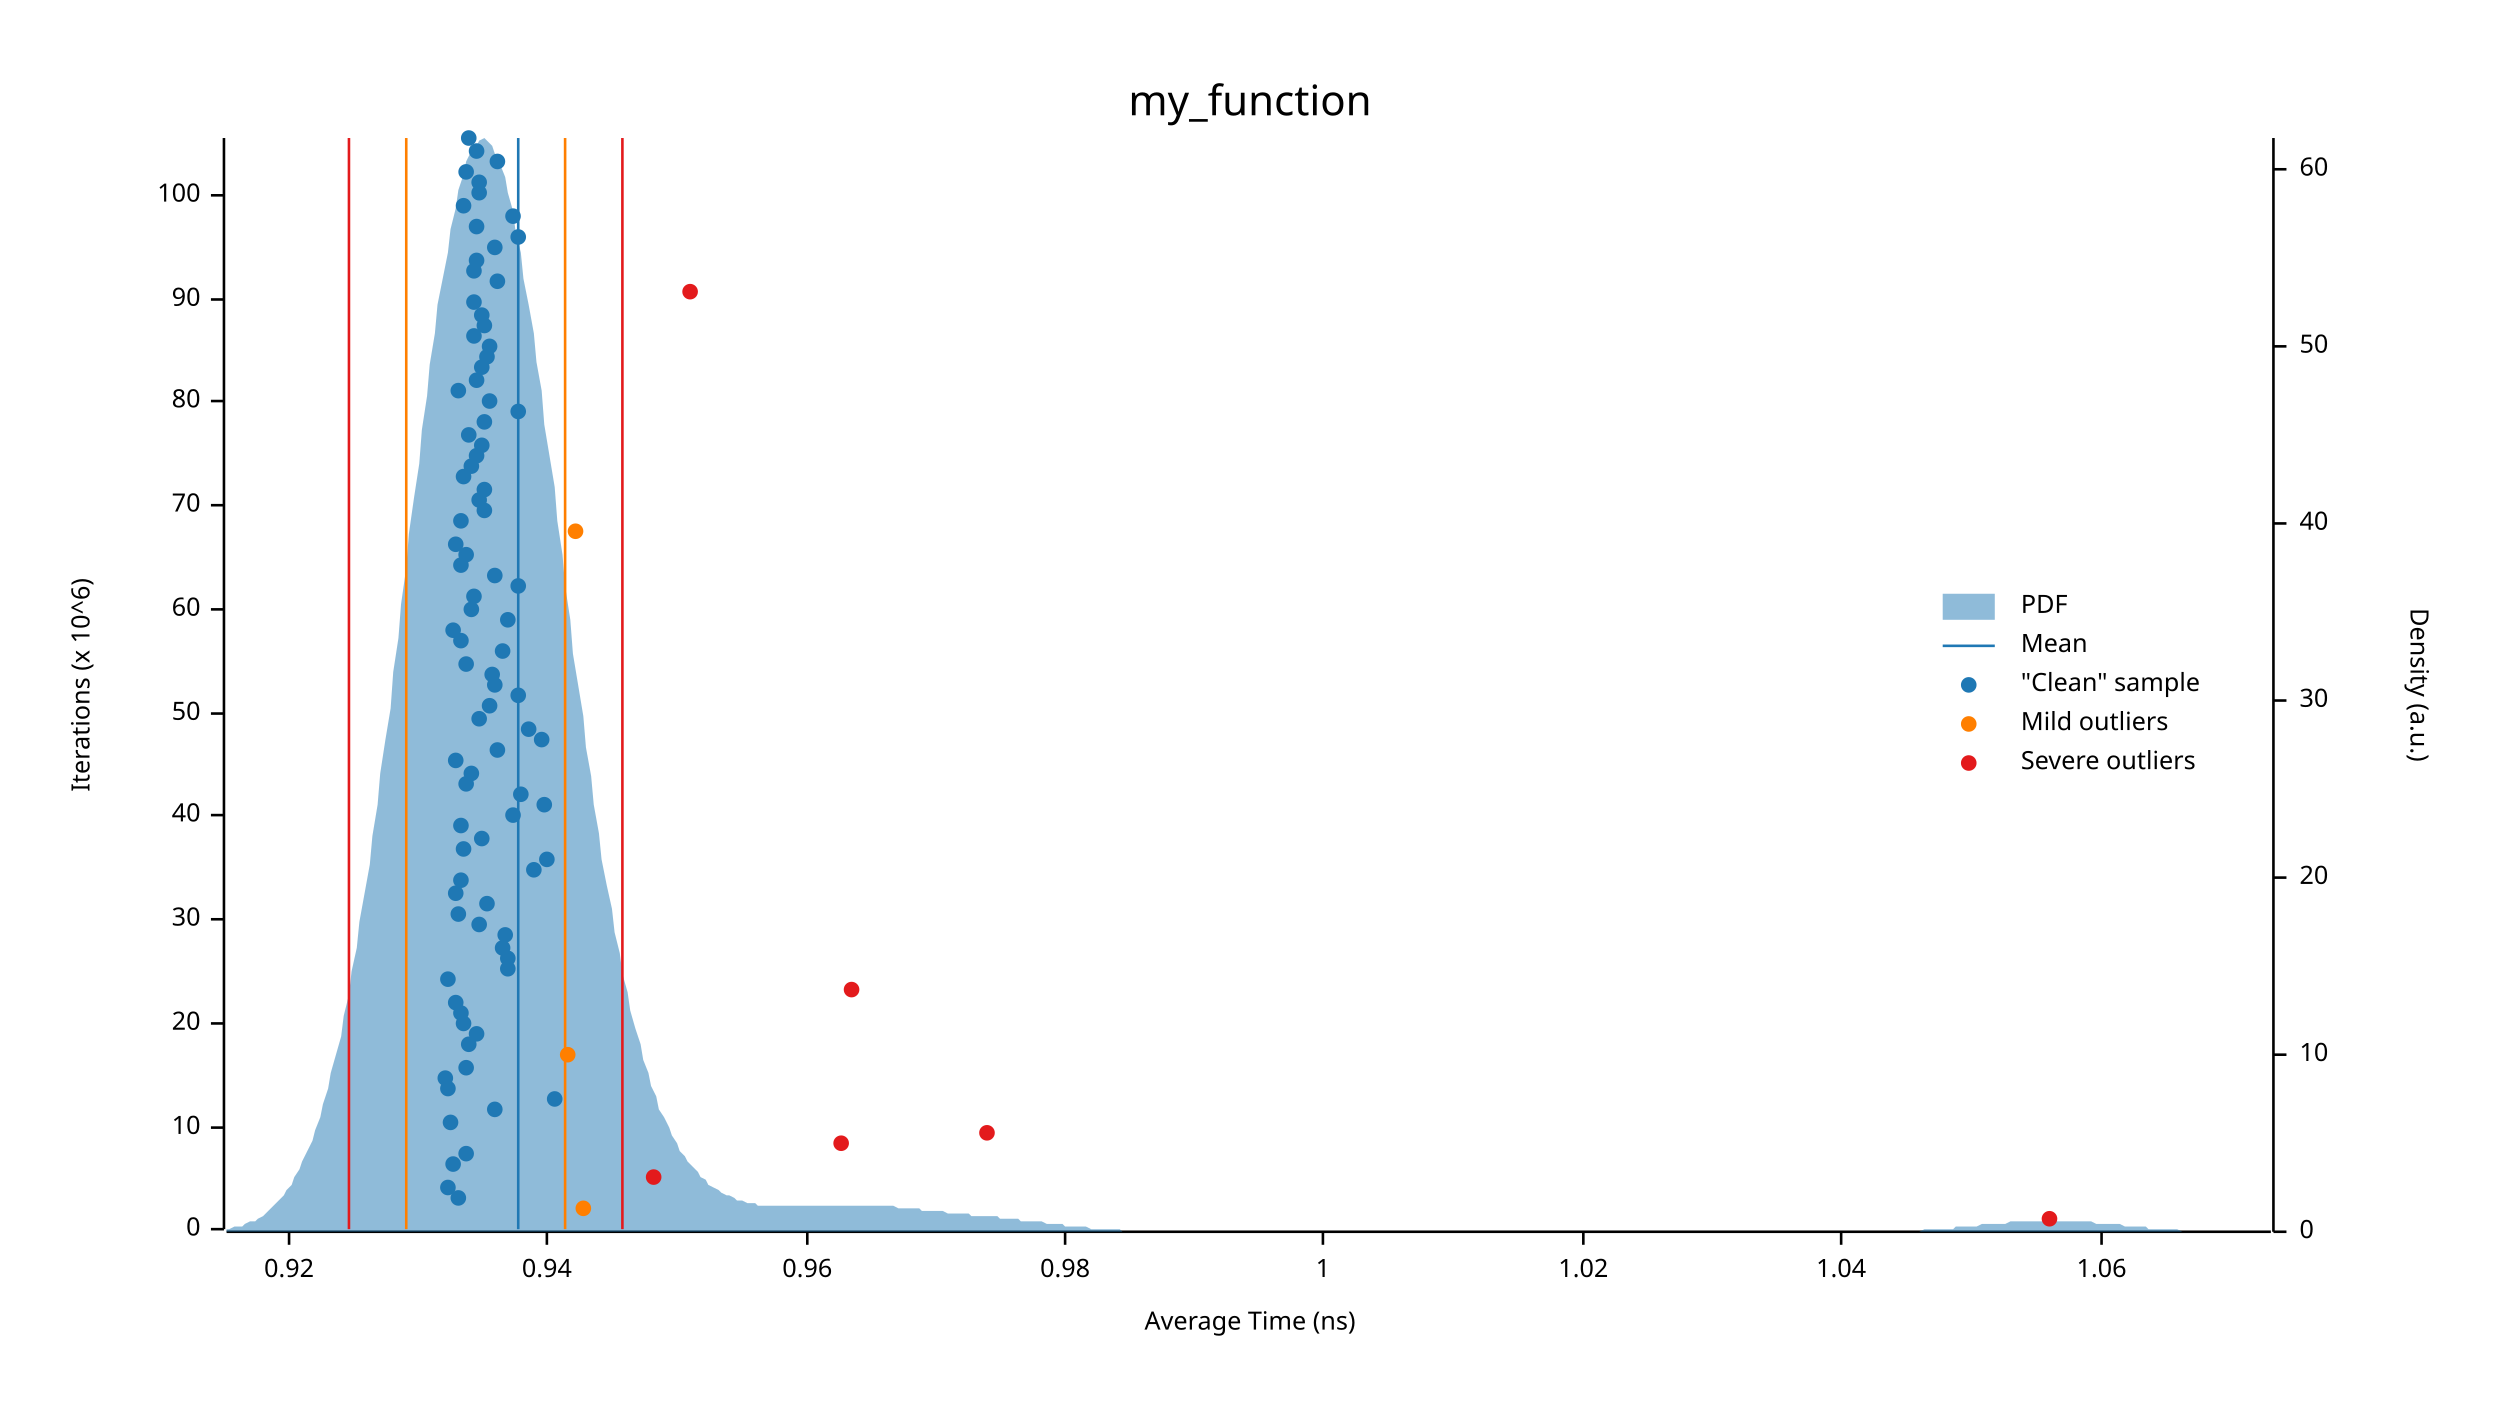
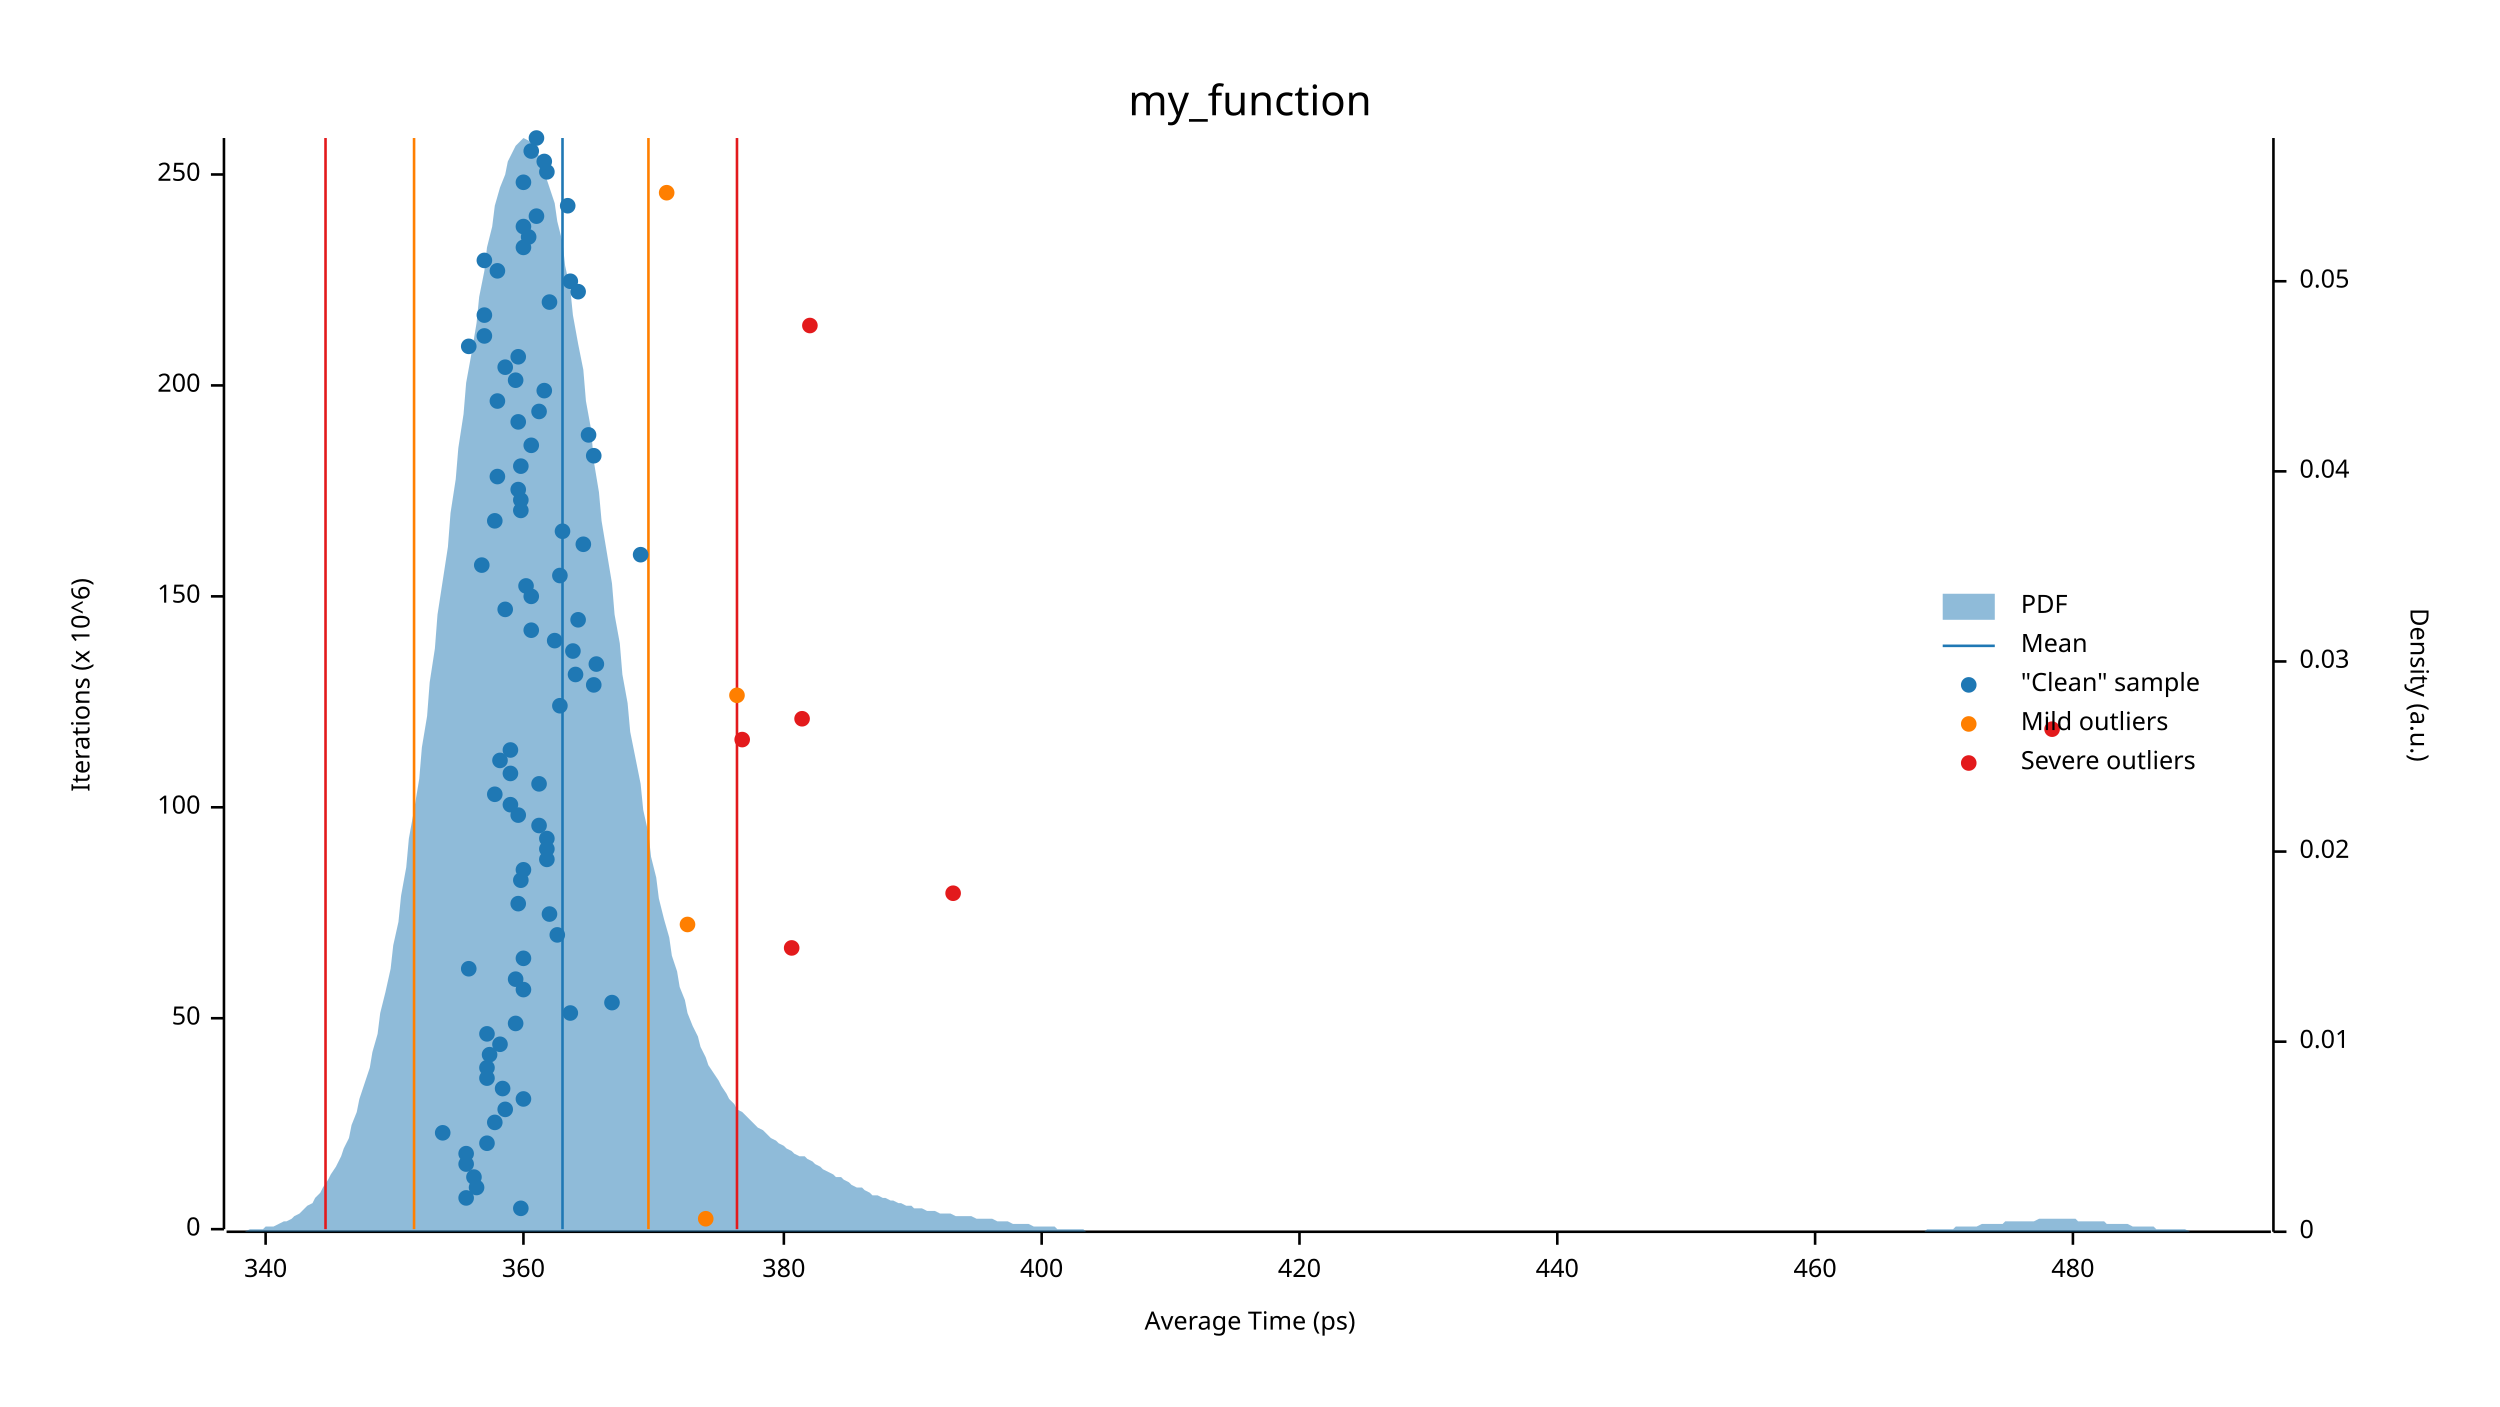
<svg xmlns="http://www.w3.org/2000/svg" width="960" height="540" viewBox="0 0 960 540">
  <text x="480" y="32" dy="0.76em" text-anchor="middle" font-family="sans-serif" font-size="16.129" opacity="1" fill="#000000">
my_function
</text>
  <text x="27" y="263" dy="0.76em" text-anchor="middle" font-family="sans-serif" font-size="9.677" opacity="1" fill="#000000" transform="rotate(270, 27, 263)">
Iterations (x 10^6)
</text>
  <text x="480" y="513" dy="-0.5ex" text-anchor="middle" font-family="sans-serif" font-size="9.677" opacity="1" fill="#000000">
- Average Time (ns)
+ Average Time (ps)
</text>
  <polyline fill="none" opacity="1" stroke="#000000" stroke-width="1" points="86,53 86,472 " />
  <text x="77" y="472" dy="0.5ex" text-anchor="end" font-family="sans-serif" font-size="9.677" opacity="1" fill="#000000">
0
</text>
  <polyline fill="none" opacity="1" stroke="#000000" stroke-width="1" points="81,472 86,472 " />
-   <text x="77" y="433" dy="0.5ex" text-anchor="end" font-family="sans-serif" font-size="9.677" opacity="1" fill="#000000">
- 10
- </text>
-   <polyline fill="none" opacity="1" stroke="#000000" stroke-width="1" points="81,433 86,433 " />
-   <text x="77" y="393" dy="0.5ex" text-anchor="end" font-family="sans-serif" font-size="9.677" opacity="1" fill="#000000">
- 20
- </text>
-   <polyline fill="none" opacity="1" stroke="#000000" stroke-width="1" points="81,393 86,393 " />
-   <text x="77" y="353" dy="0.5ex" text-anchor="end" font-family="sans-serif" font-size="9.677" opacity="1" fill="#000000">
- 30
- </text>
-   <polyline fill="none" opacity="1" stroke="#000000" stroke-width="1" points="81,353 86,353 " />
-   <text x="77" y="313" dy="0.5ex" text-anchor="end" font-family="sans-serif" font-size="9.677" opacity="1" fill="#000000">
- 40
- </text>
-   <polyline fill="none" opacity="1" stroke="#000000" stroke-width="1" points="81,313 86,313 " />
-   <text x="77" y="274" dy="0.5ex" text-anchor="end" font-family="sans-serif" font-size="9.677" opacity="1" fill="#000000">
+   <text x="77" y="391" dy="0.5ex" text-anchor="end" font-family="sans-serif" font-size="9.677" opacity="1" fill="#000000">
50
</text>
-   <polyline fill="none" opacity="1" stroke="#000000" stroke-width="1" points="81,274 86,274 " />
-   <text x="77" y="234" dy="0.5ex" text-anchor="end" font-family="sans-serif" font-size="9.677" opacity="1" fill="#000000">
- 60
- </text>
-   <polyline fill="none" opacity="1" stroke="#000000" stroke-width="1" points="81,234 86,234 " />
-   <text x="77" y="194" dy="0.5ex" text-anchor="end" font-family="sans-serif" font-size="9.677" opacity="1" fill="#000000">
- 70
- </text>
-   <polyline fill="none" opacity="1" stroke="#000000" stroke-width="1" points="81,194 86,194 " />
-   <text x="77" y="154" dy="0.5ex" text-anchor="end" font-family="sans-serif" font-size="9.677" opacity="1" fill="#000000">
- 80
- </text>
-   <polyline fill="none" opacity="1" stroke="#000000" stroke-width="1" points="81,154 86,154 " />
-   <text x="77" y="115" dy="0.5ex" text-anchor="end" font-family="sans-serif" font-size="9.677" opacity="1" fill="#000000">
- 90
- </text>
-   <polyline fill="none" opacity="1" stroke="#000000" stroke-width="1" points="81,115 86,115 " />
-   <text x="77" y="75" dy="0.5ex" text-anchor="end" font-family="sans-serif" font-size="9.677" opacity="1" fill="#000000">
+   <polyline fill="none" opacity="1" stroke="#000000" stroke-width="1" points="81,391 86,391 " />
+   <text x="77" y="310" dy="0.5ex" text-anchor="end" font-family="sans-serif" font-size="9.677" opacity="1" fill="#000000">
100
</text>
-   <polyline fill="none" opacity="1" stroke="#000000" stroke-width="1" points="81,75 86,75 " />
+   <polyline fill="none" opacity="1" stroke="#000000" stroke-width="1" points="81,310 86,310 " />
+   <text x="77" y="229" dy="0.5ex" text-anchor="end" font-family="sans-serif" font-size="9.677" opacity="1" fill="#000000">
+ 150
+ </text>
+   <polyline fill="none" opacity="1" stroke="#000000" stroke-width="1" points="81,229 86,229 " />
+   <text x="77" y="148" dy="0.5ex" text-anchor="end" font-family="sans-serif" font-size="9.677" opacity="1" fill="#000000">
+ 200
+ </text>
+   <polyline fill="none" opacity="1" stroke="#000000" stroke-width="1" points="81,148 86,148 " />
+   <text x="77" y="67" dy="0.5ex" text-anchor="end" font-family="sans-serif" font-size="9.677" opacity="1" fill="#000000">
+ 250
+ </text>
+   <polyline fill="none" opacity="1" stroke="#000000" stroke-width="1" points="81,67 86,67 " />
  <polyline fill="none" opacity="1" stroke="#000000" stroke-width="1" points="87,473 872,473 " />
-   <text x="111" y="483" dy="0.76em" text-anchor="middle" font-family="sans-serif" font-size="9.677" opacity="1" fill="#000000">
- 0.92
- </text>
-   <polyline fill="none" opacity="1" stroke="#000000" stroke-width="1" points="111,473 111,478 " />
-   <text x="210" y="483" dy="0.76em" text-anchor="middle" font-family="sans-serif" font-size="9.677" opacity="1" fill="#000000">
- 0.94
- </text>
-   <polyline fill="none" opacity="1" stroke="#000000" stroke-width="1" points="210,473 210,478 " />
-   <text x="310" y="483" dy="0.76em" text-anchor="middle" font-family="sans-serif" font-size="9.677" opacity="1" fill="#000000">
- 0.96
- </text>
-   <polyline fill="none" opacity="1" stroke="#000000" stroke-width="1" points="310,473 310,478 " />
-   <text x="409" y="483" dy="0.76em" text-anchor="middle" font-family="sans-serif" font-size="9.677" opacity="1" fill="#000000">
- 0.98
- </text>
-   <polyline fill="none" opacity="1" stroke="#000000" stroke-width="1" points="409,473 409,478 " />
-   <text x="508" y="483" dy="0.76em" text-anchor="middle" font-family="sans-serif" font-size="9.677" opacity="1" fill="#000000">
- 1
- </text>
-   <polyline fill="none" opacity="1" stroke="#000000" stroke-width="1" points="508,473 508,478 " />
-   <text x="608" y="483" dy="0.76em" text-anchor="middle" font-family="sans-serif" font-size="9.677" opacity="1" fill="#000000">
- 1.02
- </text>
-   <polyline fill="none" opacity="1" stroke="#000000" stroke-width="1" points="608,473 608,478 " />
-   <text x="707" y="483" dy="0.76em" text-anchor="middle" font-family="sans-serif" font-size="9.677" opacity="1" fill="#000000">
- 1.04
- </text>
-   <polyline fill="none" opacity="1" stroke="#000000" stroke-width="1" points="707,473 707,478 " />
-   <text x="807" y="483" dy="0.76em" text-anchor="middle" font-family="sans-serif" font-size="9.677" opacity="1" fill="#000000">
- 1.06
- </text>
-   <polyline fill="none" opacity="1" stroke="#000000" stroke-width="1" points="807,473 807,478 " />
+   <text x="102" y="483" dy="0.76em" text-anchor="middle" font-family="sans-serif" font-size="9.677" opacity="1" fill="#000000">
+ 340
+ </text>
+   <polyline fill="none" opacity="1" stroke="#000000" stroke-width="1" points="102,473 102,478 " />
+   <text x="201" y="483" dy="0.76em" text-anchor="middle" font-family="sans-serif" font-size="9.677" opacity="1" fill="#000000">
+ 360
+ </text>
+   <polyline fill="none" opacity="1" stroke="#000000" stroke-width="1" points="201,473 201,478 " />
+   <text x="301" y="483" dy="0.76em" text-anchor="middle" font-family="sans-serif" font-size="9.677" opacity="1" fill="#000000">
+ 380
+ </text>
+   <polyline fill="none" opacity="1" stroke="#000000" stroke-width="1" points="301,473 301,478 " />
+   <text x="400" y="483" dy="0.76em" text-anchor="middle" font-family="sans-serif" font-size="9.677" opacity="1" fill="#000000">
+ 400
+ </text>
+   <polyline fill="none" opacity="1" stroke="#000000" stroke-width="1" points="400,473 400,478 " />
+   <text x="499" y="483" dy="0.76em" text-anchor="middle" font-family="sans-serif" font-size="9.677" opacity="1" fill="#000000">
+ 420
+ </text>
+   <polyline fill="none" opacity="1" stroke="#000000" stroke-width="1" points="499,473 499,478 " />
+   <text x="598" y="483" dy="0.76em" text-anchor="middle" font-family="sans-serif" font-size="9.677" opacity="1" fill="#000000">
+ 440
+ </text>
+   <polyline fill="none" opacity="1" stroke="#000000" stroke-width="1" points="598,473 598,478 " />
+   <text x="697" y="483" dy="0.76em" text-anchor="middle" font-family="sans-serif" font-size="9.677" opacity="1" fill="#000000">
+ 460
+ </text>
+   <polyline fill="none" opacity="1" stroke="#000000" stroke-width="1" points="697,473 697,478 " />
+   <text x="796" y="483" dy="0.76em" text-anchor="middle" font-family="sans-serif" font-size="9.677" opacity="1" fill="#000000">
+ 480
+ </text>
+   <polyline fill="none" opacity="1" stroke="#000000" stroke-width="1" points="796,473 796,478 " />
  <text x="933" y="263" dy="0.76em" text-anchor="middle" font-family="sans-serif" font-size="9.677" opacity="1" fill="#000000" transform="rotate(90, 933, 263)">
Density (a.u.)
</text>
  <polyline fill="none" opacity="1" stroke="#000000" stroke-width="1" points="873,53 873,473 " />
  <text x="883" y="473" dy="0.5ex" text-anchor="start" font-family="sans-serif" font-size="9.677" opacity="1" fill="#000000">
0
</text>
  <polyline fill="none" opacity="1" stroke="#000000" stroke-width="1" points="873,473 878,473 " />
-   <text x="883" y="405" dy="0.5ex" text-anchor="start" font-family="sans-serif" font-size="9.677" opacity="1" fill="#000000">
- 10
- </text>
-   <polyline fill="none" opacity="1" stroke="#000000" stroke-width="1" points="873,405 878,405 " />
-   <text x="883" y="337" dy="0.5ex" text-anchor="start" font-family="sans-serif" font-size="9.677" opacity="1" fill="#000000">
- 20
- </text>
-   <polyline fill="none" opacity="1" stroke="#000000" stroke-width="1" points="873,337 878,337 " />
-   <text x="883" y="269" dy="0.5ex" text-anchor="start" font-family="sans-serif" font-size="9.677" opacity="1" fill="#000000">
- 30
- </text>
-   <polyline fill="none" opacity="1" stroke="#000000" stroke-width="1" points="873,269 878,269 " />
-   <text x="883" y="201" dy="0.5ex" text-anchor="start" font-family="sans-serif" font-size="9.677" opacity="1" fill="#000000">
- 40
- </text>
-   <polyline fill="none" opacity="1" stroke="#000000" stroke-width="1" points="873,201 878,201 " />
-   <text x="883" y="133" dy="0.5ex" text-anchor="start" font-family="sans-serif" font-size="9.677" opacity="1" fill="#000000">
- 50
- </text>
-   <polyline fill="none" opacity="1" stroke="#000000" stroke-width="1" points="873,133 878,133 " />
-   <text x="883" y="65" dy="0.5ex" text-anchor="start" font-family="sans-serif" font-size="9.677" opacity="1" fill="#000000">
- 60
- </text>
-   <polyline fill="none" opacity="1" stroke="#000000" stroke-width="1" points="873,65 878,65 " />
-   <polygon opacity="0.5" fill="#1F78B4" points="87,472 88,472 90,471 91,471 93,471 94,470 96,469 98,469 99,468 101,467 102,466 104,464 105,463 107,461 109,459 110,457 112,455 113,452 115,449 116,446 118,442 120,438 121,434 123,429 124,424 126,418 127,412 129,405 131,398 132,390 134,382 135,373 137,364 138,354 140,343 142,332 143,321 145,309 146,297 148,284 150,272 151,258 153,245 154,232 156,218 157,205 159,191 161,178 162,165 164,152 165,140 167,128 168,117 170,107 172,97 173,88 175,80 176,73 178,67 179,62 181,58 183,56 184,54 186,53 187,54 189,56 190,59 192,63 194,68 195,74 197,81 198,89 200,97 201,107 203,117 205,128 206,139 208,150 209,163 211,175 213,187 214,200 216,213 217,225 219,238 220,251 222,263 224,275 225,287 227,298 228,309 230,320 231,330 233,340 235,349 236,358 238,366 239,374 241,381 242,388 244,395 246,401 247,407 249,412 250,417 252,421 253,426 255,429 257,433 258,436 260,439 261,442 263,444 264,446 266,448 268,450 269,452 271,453 272,455 274,456 276,457 277,458 279,459 280,459 282,460 283,461 285,461 287,462 288,462 290,462 291,463 293,463 294,463 296,463 298,463 299,463 301,463 302,463 304,463 305,463 307,463 309,463 310,463 312,463 313,463 315,463 316,463 318,463 320,463 321,463 323,463 324,463 326,463 327,463 329,463 331,463 332,463 334,463 335,463 337,463 339,463 340,463 342,463 343,463 345,464 346,464 348,464 350,464 351,464 353,464 354,465 356,465 357,465 359,465 361,465 362,465 364,466 365,466 367,466 368,466 370,466 372,466 373,467 375,467 376,467 378,467 379,467 381,467 383,467 384,468 386,468 387,468 389,468 391,468 392,469 394,469 395,469 397,469 398,469 400,469 402,470 403,470 405,470 406,470 408,470 409,471 411,471 413,471 414,471 416,471 417,471 419,472 420,472 422,472 424,472 425,472 427,472 428,472 430,472 431,473 433,473 435,473 436,473 438,473 439,473 441,473 442,473 444,473 446,473 447,473 449,473 450,473 452,473 454,473 455,473 457,473 458,473 460,473 461,473 463,473 465,473 466,473 468,473 469,473 471,473 472,473 474,473 476,473 477,473 479,473 480,473 482,473 483,473 485,473 487,473 488,473 490,473 491,473 493,473 494,473 496,473 498,473 499,473 501,473 502,473 504,473 505,473 507,473 509,473 510,473 512,473 513,473 515,473 517,473 518,473 520,473 521,473 523,473 524,473 526,473 528,473 529,473 531,473 532,473 534,473 535,473 537,473 539,473 540,473 542,473 543,473 545,473 546,473 548,473 550,473 551,473 553,473 554,473 556,473 557,473 559,473 561,473 562,473 564,473 565,473 567,473 568,473 570,473 572,473 573,473 575,473 576,473 578,473 580,473 581,473 583,473 584,473 586,473 587,473 589,473 591,473 592,473 594,473 595,473 597,473 598,473 600,473 602,473 603,473 605,473 606,473 608,473 609,473 611,473 613,473 614,473 616,473 617,473 619,473 620,473 622,473 624,473 625,473 627,473 628,473 630,473 632,473 633,473 635,473 636,473 638,473 639,473 641,473 643,473 644,473 646,473 647,473 649,473 650,473 652,473 654,473 655,473 657,473 658,473 660,473 661,473 663,473 665,473 666,473 668,473 669,473 671,473 672,473 674,473 676,473 677,473 679,473 680,473 682,473 683,473 685,473 687,473 688,473 690,473 691,473 693,473 695,473 696,473 698,473 699,473 701,473 702,473 704,473 706,473 707,473 709,473 710,473 712,473 713,473 715,473 717,473 718,473 720,473 721,473 723,473 724,473 726,473 728,473 729,473 731,473 732,473 734,473 735,473 737,473 739,472 740,472 742,472 743,472 745,472 746,472 748,472 750,472 751,471 753,471 754,471 756,471 758,471 759,471 761,470 762,470 764,470 765,470 767,470 769,470 770,470 772,469 773,469 775,469 776,469 778,469 780,469 781,469 783,469 784,469 786,469 787,469 789,469 791,469 792,469 794,469 795,469 797,469 798,469 800,469 802,469 803,469 805,470 806,470 808,470 809,470 811,470 813,470 814,470 816,471 817,471 819,471 821,471 822,471 824,471 825,472 827,472 828,472 830,472 832,472 833,472 835,472 836,472 838,473 839,473 841,473 843,473 844,473 846,473 847,473 849,473 850,473 852,473 854,473 855,473 857,473 858,473 860,473 861,473 863,473 865,473 866,473 868,473 869,473 871,473 873,473 873,473 87,473 " />
-   <polyline fill="none" opacity="1" stroke="#1F78B4" stroke-width="1" points="199,472 199,53 " />
-   <polyline fill="none" opacity="1" stroke="#FF7F00" stroke-width="1" points="156,472 156,53 " />
-   <polyline fill="none" opacity="1" stroke="#FF7F00" stroke-width="1" points="217,472 217,53 " />
-   <polyline fill="none" opacity="1" stroke="#E31A1C" stroke-width="1" points="134,472 134,53 " />
-   <polyline fill="none" opacity="1" stroke="#E31A1C" stroke-width="1" points="239,472 239,53 " />
-   <circle cx="176" cy="460" r="3" opacity="1" fill="#1F78B4" stroke="none" stroke-width="1" />
-   <circle cx="172" cy="456" r="3" opacity="1" fill="#1F78B4" stroke="none" stroke-width="1" />
-   <circle cx="174" cy="447" r="3" opacity="1" fill="#1F78B4" stroke="none" stroke-width="1" />
+   <text x="883" y="400" dy="0.5ex" text-anchor="start" font-family="sans-serif" font-size="9.677" opacity="1" fill="#000000">
+ 0.01
+ </text>
+   <polyline fill="none" opacity="1" stroke="#000000" stroke-width="1" points="873,400 878,400 " />
+   <text x="883" y="327" dy="0.5ex" text-anchor="start" font-family="sans-serif" font-size="9.677" opacity="1" fill="#000000">
+ 0.02
+ </text>
+   <polyline fill="none" opacity="1" stroke="#000000" stroke-width="1" points="873,327 878,327 " />
+   <text x="883" y="254" dy="0.5ex" text-anchor="start" font-family="sans-serif" font-size="9.677" opacity="1" fill="#000000">
+ 0.03
+ </text>
+   <polyline fill="none" opacity="1" stroke="#000000" stroke-width="1" points="873,254 878,254 " />
+   <text x="883" y="181" dy="0.5ex" text-anchor="start" font-family="sans-serif" font-size="9.677" opacity="1" fill="#000000">
+ 0.04
+ </text>
+   <polyline fill="none" opacity="1" stroke="#000000" stroke-width="1" points="873,181 878,181 " />
+   <text x="883" y="108" dy="0.5ex" text-anchor="start" font-family="sans-serif" font-size="9.677" opacity="1" fill="#000000">
+ 0.05
+ </text>
+   <polyline fill="none" opacity="1" stroke="#000000" stroke-width="1" points="873,108 878,108 " />
+   <polygon opacity="0.5" fill="#1F78B4" points="87,473 88,473 90,473 91,473 93,473 94,473 96,472 98,472 99,472 101,472 102,471 104,471 105,471 107,470 109,469 110,469 112,468 113,467 115,466 116,465 118,463 120,462 121,460 123,458 124,456 126,453 127,451 129,448 131,444 132,441 134,437 135,432 137,427 138,422 140,416 142,410 143,404 145,397 146,389 148,381 150,372 151,363 153,354 154,344 156,333 157,322 159,311 161,299 162,287 164,275 165,262 167,249 168,236 170,223 172,210 173,197 175,184 176,172 178,159 179,147 181,136 183,124 184,114 186,104 187,95 189,87 190,79 192,72 194,67 195,62 197,58 198,56 200,54 201,53 203,54 205,56 206,58 208,62 209,66 211,72 213,78 214,85 216,93 217,102 219,111 220,121 222,132 224,142 225,154 227,165 228,177 230,189 231,200 233,212 235,224 236,236 238,247 239,259 241,270 242,281 244,291 246,301 247,311 249,320 250,329 252,337 253,345 255,353 257,360 258,367 260,373 261,379 263,384 264,389 266,394 268,398 269,402 271,406 272,409 274,412 276,415 277,417 279,420 280,422 282,424 283,426 285,427 287,429 288,430 290,432 291,433 293,434 294,435 296,437 298,438 299,439 301,440 302,441 304,442 305,443 307,444 309,444 310,445 312,446 313,447 315,448 316,449 318,450 320,451 321,452 323,452 324,453 326,454 327,455 329,456 331,456 332,457 334,458 335,459 337,459 339,460 340,460 342,461 343,461 345,462 346,462 348,463 350,463 351,464 353,464 354,464 356,465 357,465 359,465 361,466 362,466 364,466 365,466 367,467 368,467 370,467 372,467 373,467 375,468 376,468 378,468 379,468 381,468 383,469 384,469 386,469 387,469 389,470 391,470 392,470 394,470 395,470 397,471 398,471 400,471 402,471 403,471 405,471 406,472 408,472 409,472 411,472 413,472 414,472 416,472 417,473 419,473 420,473 422,473 424,473 425,473 427,473 428,473 430,473 431,473 433,473 435,473 436,473 438,473 439,473 441,473 442,473 444,473 446,473 447,473 449,473 450,473 452,473 454,473 455,473 457,473 458,473 460,473 461,473 463,473 465,473 466,473 468,473 469,473 471,473 472,473 474,473 476,473 477,473 479,473 480,473 482,473 483,473 485,473 487,473 488,473 490,473 491,473 493,473 494,473 496,473 498,473 499,473 501,473 502,473 504,473 505,473 507,473 509,473 510,473 512,473 513,473 515,473 517,473 518,473 520,473 521,473 523,473 524,473 526,473 528,473 529,473 531,473 532,473 534,473 535,473 537,473 539,473 540,473 542,473 543,473 545,473 546,473 548,473 550,473 551,473 553,473 554,473 556,473 557,473 559,473 561,473 562,473 564,473 565,473 567,473 568,473 570,473 572,473 573,473 575,473 576,473 578,473 580,473 581,473 583,473 584,473 586,473 587,473 589,473 591,473 592,473 594,473 595,473 597,473 598,473 600,473 602,473 603,473 605,473 606,473 608,473 609,473 611,473 613,473 614,473 616,473 617,473 619,473 620,473 622,473 624,473 625,473 627,473 628,473 630,473 632,473 633,473 635,473 636,473 638,473 639,473 641,473 643,473 644,473 646,473 647,473 649,473 650,473 652,473 654,473 655,473 657,473 658,473 660,473 661,473 663,473 665,473 666,473 668,473 669,473 671,473 672,473 674,473 676,473 677,473 679,473 680,473 682,473 683,473 685,473 687,473 688,473 690,473 691,473 693,473 695,473 696,473 698,473 699,473 701,473 702,473 704,473 706,473 707,473 709,473 710,473 712,473 713,473 715,473 717,473 718,473 720,473 721,473 723,473 724,473 726,473 728,473 729,473 731,473 732,473 734,473 735,473 737,473 739,473 740,472 742,472 743,472 745,472 746,472 748,472 750,472 751,471 753,471 754,471 756,471 758,471 759,471 761,470 762,470 764,470 765,470 767,470 769,470 770,469 772,469 773,469 775,469 776,469 778,469 780,469 781,469 783,468 784,468 786,468 787,468 789,468 791,468 792,468 794,468 795,468 797,468 798,469 800,469 802,469 803,469 805,469 806,469 808,469 809,470 811,470 813,470 814,470 816,470 817,470 819,471 821,471 822,471 824,471 825,471 827,471 828,472 830,472 832,472 833,472 835,472 836,472 838,472 839,472 841,473 843,473 844,473 846,473 847,473 849,473 850,473 852,473 854,473 855,473 857,473 858,473 860,473 861,473 863,473 865,473 866,473 868,473 869,473 871,473 873,473 873,473 87,473 " />
+   <polyline fill="none" opacity="1" stroke="#1F78B4" stroke-width="1" points="216,472 216,53 " />
+   <polyline fill="none" opacity="1" stroke="#FF7F00" stroke-width="1" points="159,472 159,53 " />
+   <polyline fill="none" opacity="1" stroke="#FF7F00" stroke-width="1" points="249,472 249,53 " />
+   <polyline fill="none" opacity="1" stroke="#E31A1C" stroke-width="1" points="125,472 125,53 " />
+   <polyline fill="none" opacity="1" stroke="#E31A1C" stroke-width="1" points="283,472 283,53 " />
+   <circle cx="200" cy="464" r="3" opacity="1" fill="#1F78B4" stroke="none" stroke-width="1" />
+   <circle cx="179" cy="460" r="3" opacity="1" fill="#1F78B4" stroke="none" stroke-width="1" />
+   <circle cx="183" cy="456" r="3" opacity="1" fill="#1F78B4" stroke="none" stroke-width="1" />
+   <circle cx="182" cy="452" r="3" opacity="1" fill="#1F78B4" stroke="none" stroke-width="1" />
+   <circle cx="179" cy="447" r="3" opacity="1" fill="#1F78B4" stroke="none" stroke-width="1" />
  <circle cx="179" cy="443" r="3" opacity="1" fill="#1F78B4" stroke="none" stroke-width="1" />
-   <circle cx="173" cy="431" r="3" opacity="1" fill="#1F78B4" stroke="none" stroke-width="1" />
-   <circle cx="190" cy="426" r="3" opacity="1" fill="#1F78B4" stroke="none" stroke-width="1" />
-   <circle cx="213" cy="422" r="3" opacity="1" fill="#1F78B4" stroke="none" stroke-width="1" />
-   <circle cx="172" cy="418" r="3" opacity="1" fill="#1F78B4" stroke="none" stroke-width="1" />
-   <circle cx="171" cy="414" r="3" opacity="1" fill="#1F78B4" stroke="none" stroke-width="1" />
-   <circle cx="179" cy="410" r="3" opacity="1" fill="#1F78B4" stroke="none" stroke-width="1" />
-   <circle cx="180" cy="401" r="3" opacity="1" fill="#1F78B4" stroke="none" stroke-width="1" />
-   <circle cx="183" cy="397" r="3" opacity="1" fill="#1F78B4" stroke="none" stroke-width="1" />
-   <circle cx="178" cy="393" r="3" opacity="1" fill="#1F78B4" stroke="none" stroke-width="1" />
-   <circle cx="177" cy="389" r="3" opacity="1" fill="#1F78B4" stroke="none" stroke-width="1" />
-   <circle cx="175" cy="385" r="3" opacity="1" fill="#1F78B4" stroke="none" stroke-width="1" />
-   <circle cx="172" cy="376" r="3" opacity="1" fill="#1F78B4" stroke="none" stroke-width="1" />
-   <circle cx="195" cy="372" r="3" opacity="1" fill="#1F78B4" stroke="none" stroke-width="1" />
-   <circle cx="195" cy="368" r="3" opacity="1" fill="#1F78B4" stroke="none" stroke-width="1" />
-   <circle cx="193" cy="364" r="3" opacity="1" fill="#1F78B4" stroke="none" stroke-width="1" />
-   <circle cx="194" cy="359" r="3" opacity="1" fill="#1F78B4" stroke="none" stroke-width="1" />
-   <circle cx="184" cy="355" r="3" opacity="1" fill="#1F78B4" stroke="none" stroke-width="1" />
-   <circle cx="176" cy="351" r="3" opacity="1" fill="#1F78B4" stroke="none" stroke-width="1" />
-   <circle cx="187" cy="347" r="3" opacity="1" fill="#1F78B4" stroke="none" stroke-width="1" />
-   <circle cx="175" cy="343" r="3" opacity="1" fill="#1F78B4" stroke="none" stroke-width="1" />
-   <circle cx="177" cy="338" r="3" opacity="1" fill="#1F78B4" stroke="none" stroke-width="1" />
-   <circle cx="205" cy="334" r="3" opacity="1" fill="#1F78B4" stroke="none" stroke-width="1" />
+   <circle cx="187" cy="439" r="3" opacity="1" fill="#1F78B4" stroke="none" stroke-width="1" />
+   <circle cx="170" cy="435" r="3" opacity="1" fill="#1F78B4" stroke="none" stroke-width="1" />
+   <circle cx="190" cy="431" r="3" opacity="1" fill="#1F78B4" stroke="none" stroke-width="1" />
+   <circle cx="194" cy="426" r="3" opacity="1" fill="#1F78B4" stroke="none" stroke-width="1" />
+   <circle cx="201" cy="422" r="3" opacity="1" fill="#1F78B4" stroke="none" stroke-width="1" />
+   <circle cx="193" cy="418" r="3" opacity="1" fill="#1F78B4" stroke="none" stroke-width="1" />
+   <circle cx="187" cy="414" r="3" opacity="1" fill="#1F78B4" stroke="none" stroke-width="1" />
+   <circle cx="187" cy="410" r="3" opacity="1" fill="#1F78B4" stroke="none" stroke-width="1" />
+   <circle cx="188" cy="405" r="3" opacity="1" fill="#1F78B4" stroke="none" stroke-width="1" />
+   <circle cx="192" cy="401" r="3" opacity="1" fill="#1F78B4" stroke="none" stroke-width="1" />
+   <circle cx="187" cy="397" r="3" opacity="1" fill="#1F78B4" stroke="none" stroke-width="1" />
+   <circle cx="198" cy="393" r="3" opacity="1" fill="#1F78B4" stroke="none" stroke-width="1" />
+   <circle cx="219" cy="389" r="3" opacity="1" fill="#1F78B4" stroke="none" stroke-width="1" />
+   <circle cx="235" cy="385" r="3" opacity="1" fill="#1F78B4" stroke="none" stroke-width="1" />
+   <circle cx="201" cy="380" r="3" opacity="1" fill="#1F78B4" stroke="none" stroke-width="1" />
+   <circle cx="198" cy="376" r="3" opacity="1" fill="#1F78B4" stroke="none" stroke-width="1" />
+   <circle cx="180" cy="372" r="3" opacity="1" fill="#1F78B4" stroke="none" stroke-width="1" />
+   <circle cx="201" cy="368" r="3" opacity="1" fill="#1F78B4" stroke="none" stroke-width="1" />
+   <circle cx="214" cy="359" r="3" opacity="1" fill="#1F78B4" stroke="none" stroke-width="1" />
+   <circle cx="211" cy="351" r="3" opacity="1" fill="#1F78B4" stroke="none" stroke-width="1" />
+   <circle cx="199" cy="347" r="3" opacity="1" fill="#1F78B4" stroke="none" stroke-width="1" />
+   <circle cx="200" cy="338" r="3" opacity="1" fill="#1F78B4" stroke="none" stroke-width="1" />
+   <circle cx="201" cy="334" r="3" opacity="1" fill="#1F78B4" stroke="none" stroke-width="1" />
  <circle cx="210" cy="330" r="3" opacity="1" fill="#1F78B4" stroke="none" stroke-width="1" />
-   <circle cx="178" cy="326" r="3" opacity="1" fill="#1F78B4" stroke="none" stroke-width="1" />
-   <circle cx="185" cy="322" r="3" opacity="1" fill="#1F78B4" stroke="none" stroke-width="1" />
-   <circle cx="177" cy="317" r="3" opacity="1" fill="#1F78B4" stroke="none" stroke-width="1" />
-   <circle cx="197" cy="313" r="3" opacity="1" fill="#1F78B4" stroke="none" stroke-width="1" />
-   <circle cx="209" cy="309" r="3" opacity="1" fill="#1F78B4" stroke="none" stroke-width="1" />
-   <circle cx="200" cy="305" r="3" opacity="1" fill="#1F78B4" stroke="none" stroke-width="1" />
-   <circle cx="179" cy="301" r="3" opacity="1" fill="#1F78B4" stroke="none" stroke-width="1" />
-   <circle cx="181" cy="297" r="3" opacity="1" fill="#1F78B4" stroke="none" stroke-width="1" />
-   <circle cx="175" cy="292" r="3" opacity="1" fill="#1F78B4" stroke="none" stroke-width="1" />
-   <circle cx="191" cy="288" r="3" opacity="1" fill="#1F78B4" stroke="none" stroke-width="1" />
-   <circle cx="208" cy="284" r="3" opacity="1" fill="#1F78B4" stroke="none" stroke-width="1" />
-   <circle cx="203" cy="280" r="3" opacity="1" fill="#1F78B4" stroke="none" stroke-width="1" />
-   <circle cx="184" cy="276" r="3" opacity="1" fill="#1F78B4" stroke="none" stroke-width="1" />
-   <circle cx="188" cy="271" r="3" opacity="1" fill="#1F78B4" stroke="none" stroke-width="1" />
-   <circle cx="199" cy="267" r="3" opacity="1" fill="#1F78B4" stroke="none" stroke-width="1" />
-   <circle cx="190" cy="263" r="3" opacity="1" fill="#1F78B4" stroke="none" stroke-width="1" />
-   <circle cx="189" cy="259" r="3" opacity="1" fill="#1F78B4" stroke="none" stroke-width="1" />
-   <circle cx="179" cy="255" r="3" opacity="1" fill="#1F78B4" stroke="none" stroke-width="1" />
-   <circle cx="193" cy="250" r="3" opacity="1" fill="#1F78B4" stroke="none" stroke-width="1" />
-   <circle cx="177" cy="246" r="3" opacity="1" fill="#1F78B4" stroke="none" stroke-width="1" />
-   <circle cx="174" cy="242" r="3" opacity="1" fill="#1F78B4" stroke="none" stroke-width="1" />
-   <circle cx="195" cy="238" r="3" opacity="1" fill="#1F78B4" stroke="none" stroke-width="1" />
-   <circle cx="181" cy="234" r="3" opacity="1" fill="#1F78B4" stroke="none" stroke-width="1" />
-   <circle cx="182" cy="229" r="3" opacity="1" fill="#1F78B4" stroke="none" stroke-width="1" />
-   <circle cx="199" cy="225" r="3" opacity="1" fill="#1F78B4" stroke="none" stroke-width="1" />
-   <circle cx="190" cy="221" r="3" opacity="1" fill="#1F78B4" stroke="none" stroke-width="1" />
-   <circle cx="177" cy="217" r="3" opacity="1" fill="#1F78B4" stroke="none" stroke-width="1" />
-   <circle cx="179" cy="213" r="3" opacity="1" fill="#1F78B4" stroke="none" stroke-width="1" />
-   <circle cx="175" cy="209" r="3" opacity="1" fill="#1F78B4" stroke="none" stroke-width="1" />
-   <circle cx="177" cy="200" r="3" opacity="1" fill="#1F78B4" stroke="none" stroke-width="1" />
-   <circle cx="186" cy="196" r="3" opacity="1" fill="#1F78B4" stroke="none" stroke-width="1" />
-   <circle cx="184" cy="192" r="3" opacity="1" fill="#1F78B4" stroke="none" stroke-width="1" />
-   <circle cx="186" cy="188" r="3" opacity="1" fill="#1F78B4" stroke="none" stroke-width="1" />
-   <circle cx="178" cy="183" r="3" opacity="1" fill="#1F78B4" stroke="none" stroke-width="1" />
-   <circle cx="181" cy="179" r="3" opacity="1" fill="#1F78B4" stroke="none" stroke-width="1" />
-   <circle cx="183" cy="175" r="3" opacity="1" fill="#1F78B4" stroke="none" stroke-width="1" />
-   <circle cx="185" cy="171" r="3" opacity="1" fill="#1F78B4" stroke="none" stroke-width="1" />
-   <circle cx="180" cy="167" r="3" opacity="1" fill="#1F78B4" stroke="none" stroke-width="1" />
-   <circle cx="186" cy="162" r="3" opacity="1" fill="#1F78B4" stroke="none" stroke-width="1" />
-   <circle cx="199" cy="158" r="3" opacity="1" fill="#1F78B4" stroke="none" stroke-width="1" />
-   <circle cx="188" cy="154" r="3" opacity="1" fill="#1F78B4" stroke="none" stroke-width="1" />
-   <circle cx="176" cy="150" r="3" opacity="1" fill="#1F78B4" stroke="none" stroke-width="1" />
-   <circle cx="183" cy="146" r="3" opacity="1" fill="#1F78B4" stroke="none" stroke-width="1" />
-   <circle cx="185" cy="141" r="3" opacity="1" fill="#1F78B4" stroke="none" stroke-width="1" />
-   <circle cx="187" cy="137" r="3" opacity="1" fill="#1F78B4" stroke="none" stroke-width="1" />
-   <circle cx="188" cy="133" r="3" opacity="1" fill="#1F78B4" stroke="none" stroke-width="1" />
-   <circle cx="182" cy="129" r="3" opacity="1" fill="#1F78B4" stroke="none" stroke-width="1" />
-   <circle cx="186" cy="125" r="3" opacity="1" fill="#1F78B4" stroke="none" stroke-width="1" />
-   <circle cx="185" cy="121" r="3" opacity="1" fill="#1F78B4" stroke="none" stroke-width="1" />
-   <circle cx="182" cy="116" r="3" opacity="1" fill="#1F78B4" stroke="none" stroke-width="1" />
-   <circle cx="191" cy="108" r="3" opacity="1" fill="#1F78B4" stroke="none" stroke-width="1" />
-   <circle cx="182" cy="104" r="3" opacity="1" fill="#1F78B4" stroke="none" stroke-width="1" />
-   <circle cx="183" cy="100" r="3" opacity="1" fill="#1F78B4" stroke="none" stroke-width="1" />
-   <circle cx="190" cy="95" r="3" opacity="1" fill="#1F78B4" stroke="none" stroke-width="1" />
-   <circle cx="199" cy="91" r="3" opacity="1" fill="#1F78B4" stroke="none" stroke-width="1" />
-   <circle cx="183" cy="87" r="3" opacity="1" fill="#1F78B4" stroke="none" stroke-width="1" />
-   <circle cx="197" cy="83" r="3" opacity="1" fill="#1F78B4" stroke="none" stroke-width="1" />
-   <circle cx="178" cy="79" r="3" opacity="1" fill="#1F78B4" stroke="none" stroke-width="1" />
-   <circle cx="184" cy="74" r="3" opacity="1" fill="#1F78B4" stroke="none" stroke-width="1" />
-   <circle cx="184" cy="70" r="3" opacity="1" fill="#1F78B4" stroke="none" stroke-width="1" />
-   <circle cx="179" cy="66" r="3" opacity="1" fill="#1F78B4" stroke="none" stroke-width="1" />
-   <circle cx="191" cy="62" r="3" opacity="1" fill="#1F78B4" stroke="none" stroke-width="1" />
-   <circle cx="183" cy="58" r="3" opacity="1" fill="#1F78B4" stroke="none" stroke-width="1" />
-   <circle cx="180" cy="53" r="3" opacity="1" fill="#1F78B4" stroke="none" stroke-width="1" />
-   <circle cx="224" cy="464" r="3" opacity="1" fill="#FF7F00" stroke="none" stroke-width="1" />
-   <circle cx="218" cy="405" r="3" opacity="1" fill="#FF7F00" stroke="none" stroke-width="1" />
-   <circle cx="221" cy="204" r="3" opacity="1" fill="#FF7F00" stroke="none" stroke-width="1" />
-   <circle cx="787" cy="468" r="3" opacity="1" fill="#E31A1C" stroke="none" stroke-width="1" />
-   <circle cx="251" cy="452" r="3" opacity="1" fill="#E31A1C" stroke="none" stroke-width="1" />
-   <circle cx="323" cy="439" r="3" opacity="1" fill="#E31A1C" stroke="none" stroke-width="1" />
-   <circle cx="379" cy="435" r="3" opacity="1" fill="#E31A1C" stroke="none" stroke-width="1" />
-   <circle cx="327" cy="380" r="3" opacity="1" fill="#E31A1C" stroke="none" stroke-width="1" />
-   <circle cx="265" cy="112" r="3" opacity="1" fill="#E31A1C" stroke="none" stroke-width="1" />
+   <circle cx="210" cy="326" r="3" opacity="1" fill="#1F78B4" stroke="none" stroke-width="1" />
+   <circle cx="210" cy="322" r="3" opacity="1" fill="#1F78B4" stroke="none" stroke-width="1" />
+   <circle cx="207" cy="317" r="3" opacity="1" fill="#1F78B4" stroke="none" stroke-width="1" />
+   <circle cx="199" cy="313" r="3" opacity="1" fill="#1F78B4" stroke="none" stroke-width="1" />
+   <circle cx="196" cy="309" r="3" opacity="1" fill="#1F78B4" stroke="none" stroke-width="1" />
+   <circle cx="190" cy="305" r="3" opacity="1" fill="#1F78B4" stroke="none" stroke-width="1" />
+   <circle cx="207" cy="301" r="3" opacity="1" fill="#1F78B4" stroke="none" stroke-width="1" />
+   <circle cx="196" cy="297" r="3" opacity="1" fill="#1F78B4" stroke="none" stroke-width="1" />
+   <circle cx="192" cy="292" r="3" opacity="1" fill="#1F78B4" stroke="none" stroke-width="1" />
+   <circle cx="196" cy="288" r="3" opacity="1" fill="#1F78B4" stroke="none" stroke-width="1" />
+   <circle cx="215" cy="271" r="3" opacity="1" fill="#1F78B4" stroke="none" stroke-width="1" />
+   <circle cx="228" cy="263" r="3" opacity="1" fill="#1F78B4" stroke="none" stroke-width="1" />
+   <circle cx="221" cy="259" r="3" opacity="1" fill="#1F78B4" stroke="none" stroke-width="1" />
+   <circle cx="229" cy="255" r="3" opacity="1" fill="#1F78B4" stroke="none" stroke-width="1" />
+   <circle cx="220" cy="250" r="3" opacity="1" fill="#1F78B4" stroke="none" stroke-width="1" />
+   <circle cx="213" cy="246" r="3" opacity="1" fill="#1F78B4" stroke="none" stroke-width="1" />
+   <circle cx="204" cy="242" r="3" opacity="1" fill="#1F78B4" stroke="none" stroke-width="1" />
+   <circle cx="222" cy="238" r="3" opacity="1" fill="#1F78B4" stroke="none" stroke-width="1" />
+   <circle cx="194" cy="234" r="3" opacity="1" fill="#1F78B4" stroke="none" stroke-width="1" />
+   <circle cx="204" cy="229" r="3" opacity="1" fill="#1F78B4" stroke="none" stroke-width="1" />
+   <circle cx="202" cy="225" r="3" opacity="1" fill="#1F78B4" stroke="none" stroke-width="1" />
+   <circle cx="215" cy="221" r="3" opacity="1" fill="#1F78B4" stroke="none" stroke-width="1" />
+   <circle cx="185" cy="217" r="3" opacity="1" fill="#1F78B4" stroke="none" stroke-width="1" />
+   <circle cx="246" cy="213" r="3" opacity="1" fill="#1F78B4" stroke="none" stroke-width="1" />
+   <circle cx="224" cy="209" r="3" opacity="1" fill="#1F78B4" stroke="none" stroke-width="1" />
+   <circle cx="216" cy="204" r="3" opacity="1" fill="#1F78B4" stroke="none" stroke-width="1" />
+   <circle cx="190" cy="200" r="3" opacity="1" fill="#1F78B4" stroke="none" stroke-width="1" />
+   <circle cx="200" cy="196" r="3" opacity="1" fill="#1F78B4" stroke="none" stroke-width="1" />
+   <circle cx="200" cy="192" r="3" opacity="1" fill="#1F78B4" stroke="none" stroke-width="1" />
+   <circle cx="199" cy="188" r="3" opacity="1" fill="#1F78B4" stroke="none" stroke-width="1" />
+   <circle cx="191" cy="183" r="3" opacity="1" fill="#1F78B4" stroke="none" stroke-width="1" />
+   <circle cx="200" cy="179" r="3" opacity="1" fill="#1F78B4" stroke="none" stroke-width="1" />
+   <circle cx="228" cy="175" r="3" opacity="1" fill="#1F78B4" stroke="none" stroke-width="1" />
+   <circle cx="204" cy="171" r="3" opacity="1" fill="#1F78B4" stroke="none" stroke-width="1" />
+   <circle cx="226" cy="167" r="3" opacity="1" fill="#1F78B4" stroke="none" stroke-width="1" />
+   <circle cx="199" cy="162" r="3" opacity="1" fill="#1F78B4" stroke="none" stroke-width="1" />
+   <circle cx="207" cy="158" r="3" opacity="1" fill="#1F78B4" stroke="none" stroke-width="1" />
+   <circle cx="191" cy="154" r="3" opacity="1" fill="#1F78B4" stroke="none" stroke-width="1" />
+   <circle cx="209" cy="150" r="3" opacity="1" fill="#1F78B4" stroke="none" stroke-width="1" />
+   <circle cx="198" cy="146" r="3" opacity="1" fill="#1F78B4" stroke="none" stroke-width="1" />
+   <circle cx="194" cy="141" r="3" opacity="1" fill="#1F78B4" stroke="none" stroke-width="1" />
+   <circle cx="199" cy="137" r="3" opacity="1" fill="#1F78B4" stroke="none" stroke-width="1" />
+   <circle cx="180" cy="133" r="3" opacity="1" fill="#1F78B4" stroke="none" stroke-width="1" />
+   <circle cx="186" cy="129" r="3" opacity="1" fill="#1F78B4" stroke="none" stroke-width="1" />
+   <circle cx="186" cy="121" r="3" opacity="1" fill="#1F78B4" stroke="none" stroke-width="1" />
+   <circle cx="211" cy="116" r="3" opacity="1" fill="#1F78B4" stroke="none" stroke-width="1" />
+   <circle cx="222" cy="112" r="3" opacity="1" fill="#1F78B4" stroke="none" stroke-width="1" />
+   <circle cx="219" cy="108" r="3" opacity="1" fill="#1F78B4" stroke="none" stroke-width="1" />
+   <circle cx="191" cy="104" r="3" opacity="1" fill="#1F78B4" stroke="none" stroke-width="1" />
+   <circle cx="186" cy="100" r="3" opacity="1" fill="#1F78B4" stroke="none" stroke-width="1" />
+   <circle cx="201" cy="95" r="3" opacity="1" fill="#1F78B4" stroke="none" stroke-width="1" />
+   <circle cx="203" cy="91" r="3" opacity="1" fill="#1F78B4" stroke="none" stroke-width="1" />
+   <circle cx="201" cy="87" r="3" opacity="1" fill="#1F78B4" stroke="none" stroke-width="1" />
+   <circle cx="206" cy="83" r="3" opacity="1" fill="#1F78B4" stroke="none" stroke-width="1" />
+   <circle cx="218" cy="79" r="3" opacity="1" fill="#1F78B4" stroke="none" stroke-width="1" />
+   <circle cx="201" cy="70" r="3" opacity="1" fill="#1F78B4" stroke="none" stroke-width="1" />
+   <circle cx="210" cy="66" r="3" opacity="1" fill="#1F78B4" stroke="none" stroke-width="1" />
+   <circle cx="209" cy="62" r="3" opacity="1" fill="#1F78B4" stroke="none" stroke-width="1" />
+   <circle cx="204" cy="58" r="3" opacity="1" fill="#1F78B4" stroke="none" stroke-width="1" />
+   <circle cx="206" cy="53" r="3" opacity="1" fill="#1F78B4" stroke="none" stroke-width="1" />
+   <circle cx="271" cy="468" r="3" opacity="1" fill="#FF7F00" stroke="none" stroke-width="1" />
+   <circle cx="264" cy="355" r="3" opacity="1" fill="#FF7F00" stroke="none" stroke-width="1" />
+   <circle cx="283" cy="267" r="3" opacity="1" fill="#FF7F00" stroke="none" stroke-width="1" />
+   <circle cx="256" cy="74" r="3" opacity="1" fill="#FF7F00" stroke="none" stroke-width="1" />
+   <circle cx="304" cy="364" r="3" opacity="1" fill="#E31A1C" stroke="none" stroke-width="1" />
+   <circle cx="366" cy="343" r="3" opacity="1" fill="#E31A1C" stroke="none" stroke-width="1" />
+   <circle cx="285" cy="284" r="3" opacity="1" fill="#E31A1C" stroke="none" stroke-width="1" />
+   <circle cx="788" cy="280" r="3" opacity="1" fill="#E31A1C" stroke="none" stroke-width="1" />
+   <circle cx="308" cy="276" r="3" opacity="1" fill="#E31A1C" stroke="none" stroke-width="1" />
+   <circle cx="311" cy="125" r="3" opacity="1" fill="#E31A1C" stroke="none" stroke-width="1" />
  <text x="776" y="228" dy="0.76em" text-anchor="start" font-family="sans-serif" font-size="9.677" opacity="1" fill="#000000">
PDF
</text>
  <text x="776" y="243" dy="0.76em" text-anchor="start" font-family="sans-serif" font-size="9.677" opacity="1" fill="#000000">
Mean
</text>
  <text x="776" y="258" dy="0.76em" text-anchor="start" font-family="sans-serif" font-size="9.677" opacity="1" fill="#000000">
"Clean" sample
</text>
  <text x="776" y="273" dy="0.76em" text-anchor="start" font-family="sans-serif" font-size="9.677" opacity="1" fill="#000000">
Mild outliers
</text>
  <text x="776" y="288" dy="0.76em" text-anchor="start" font-family="sans-serif" font-size="9.677" opacity="1" fill="#000000">
Severe outliers
</text>
  <rect x="746" y="228" width="20" height="10" opacity="0.5" fill="#1F78B4" stroke="none" />
  <polyline fill="none" opacity="1" stroke="#1F78B4" stroke-width="1" points="746,248 766,248 " />
  <circle cx="756" cy="263" r="3" opacity="1" fill="#1F78B4" stroke="none" stroke-width="1" />
  <circle cx="756" cy="278" r="3" opacity="1" fill="#FF7F00" stroke="none" stroke-width="1" />
  <circle cx="756" cy="293" r="3" opacity="1" fill="#E31A1C" stroke="none" stroke-width="1" />
</svg>
